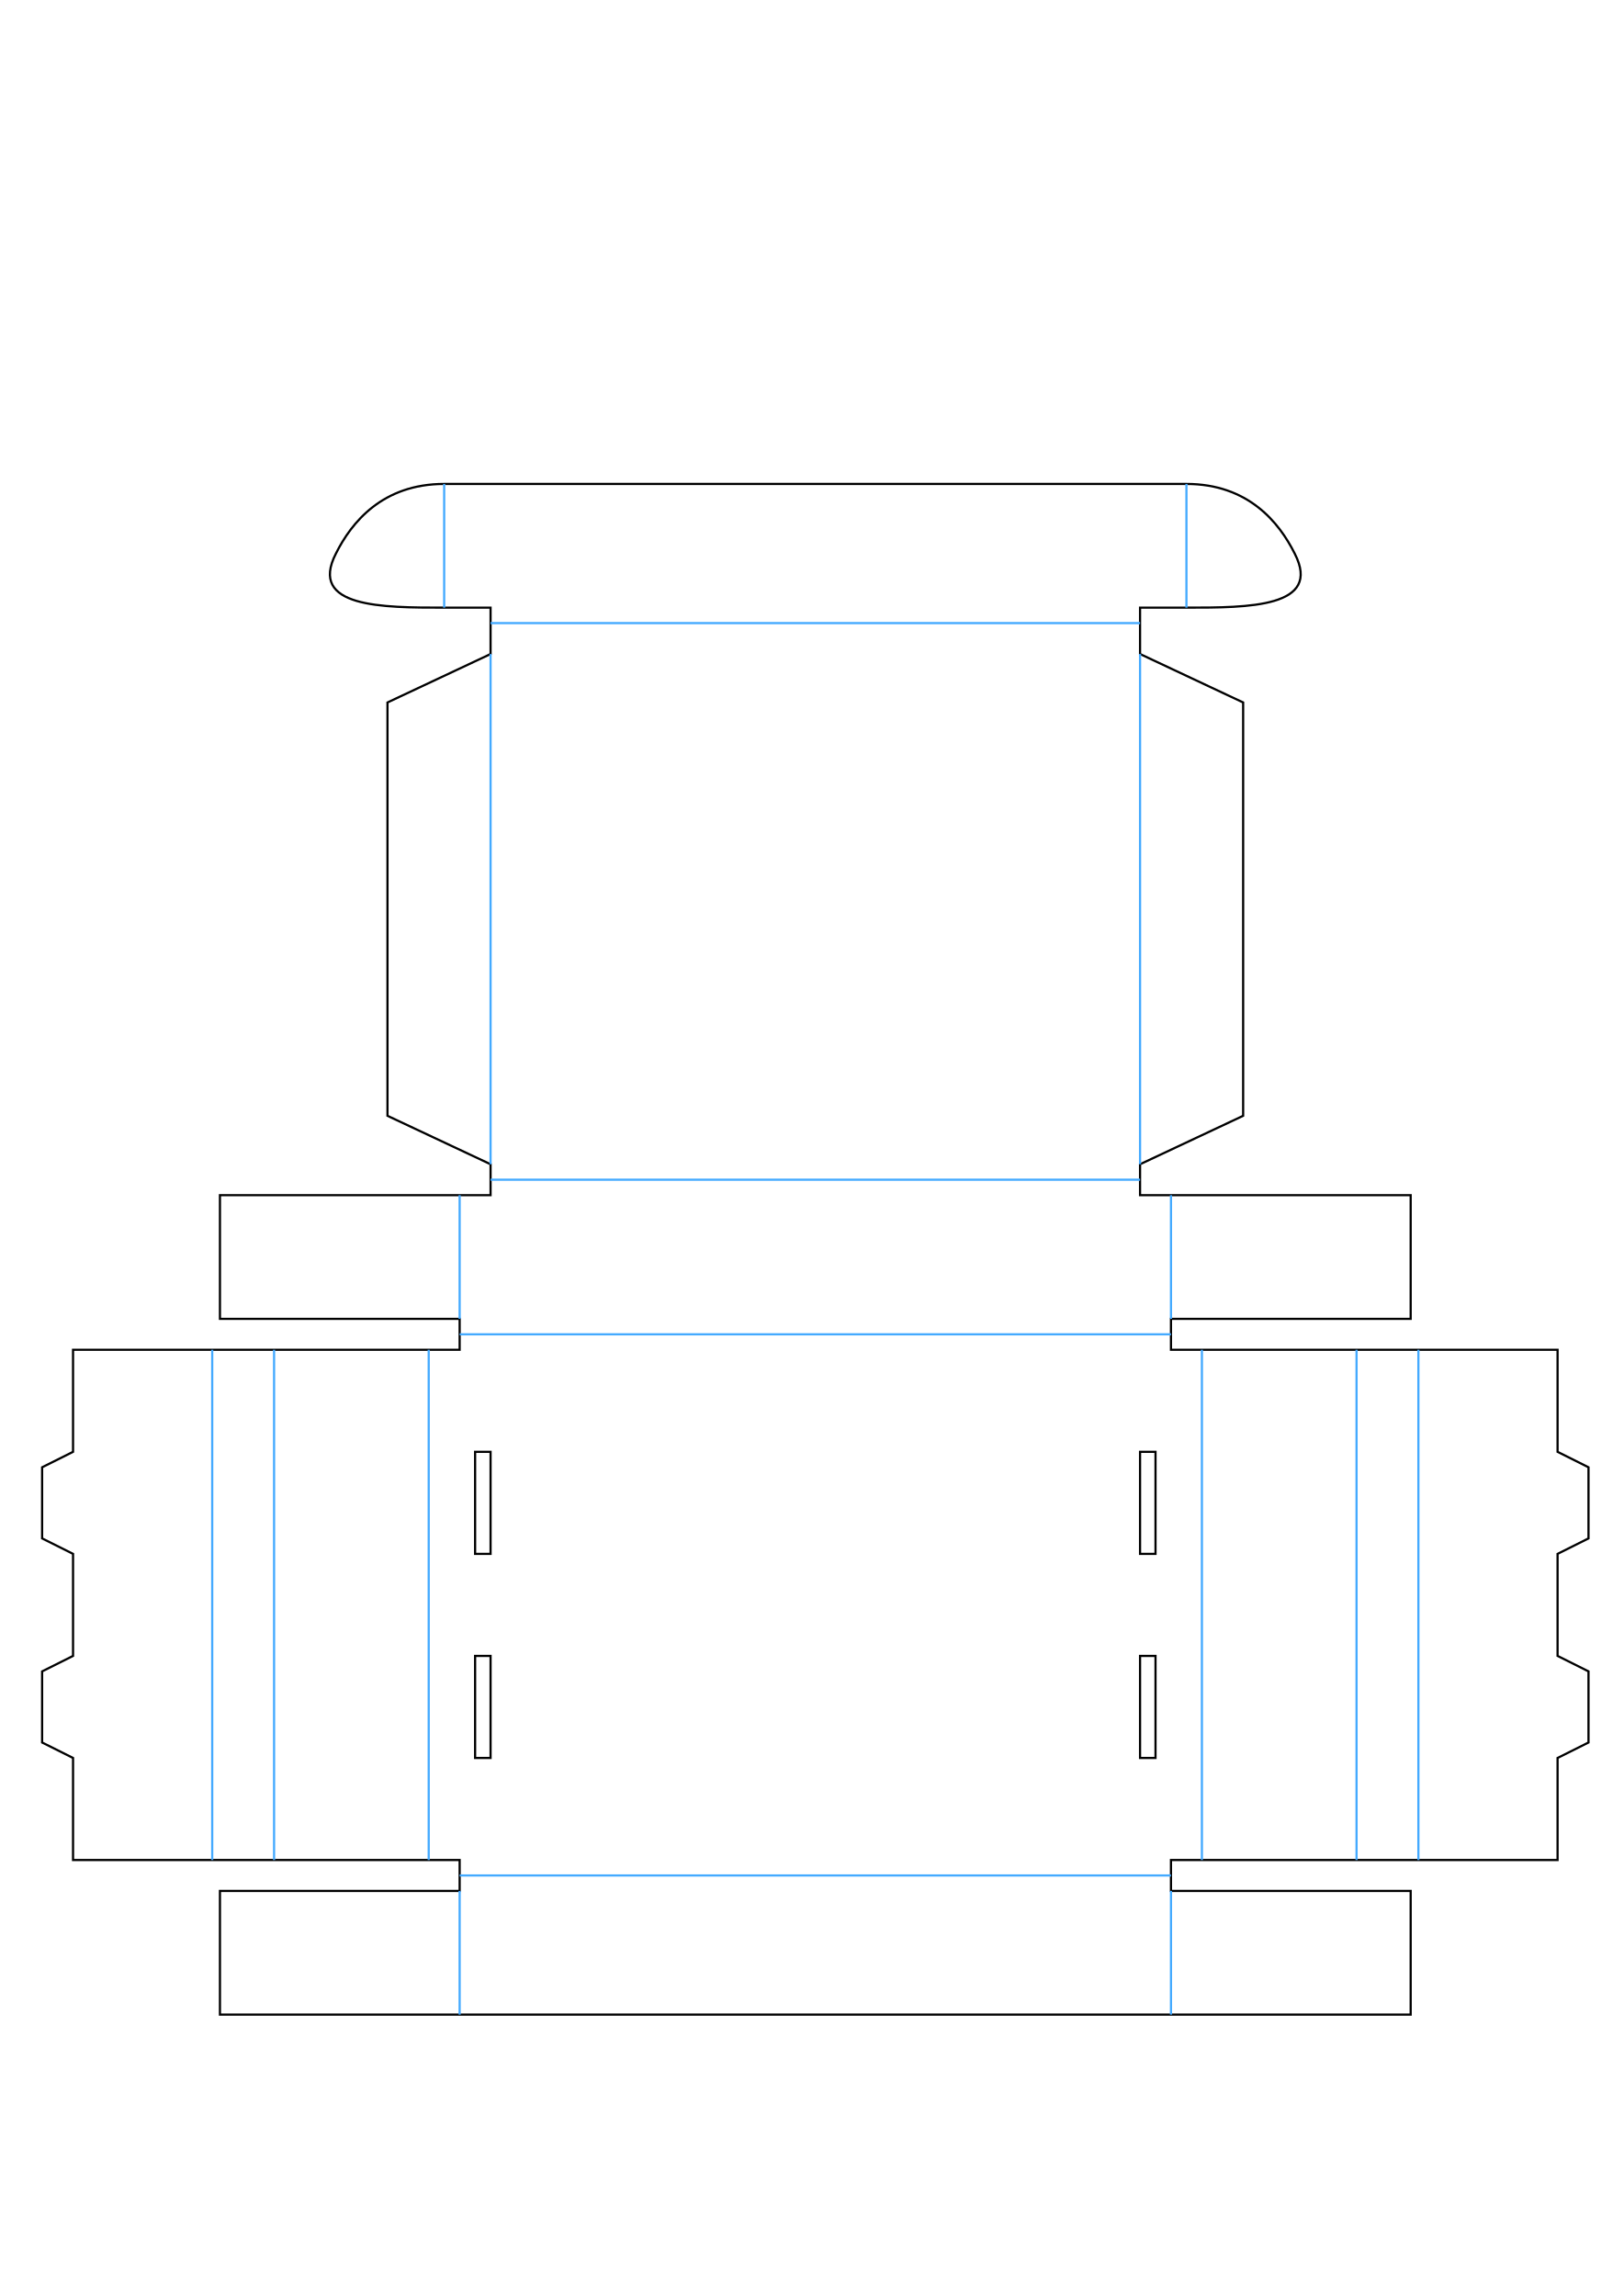
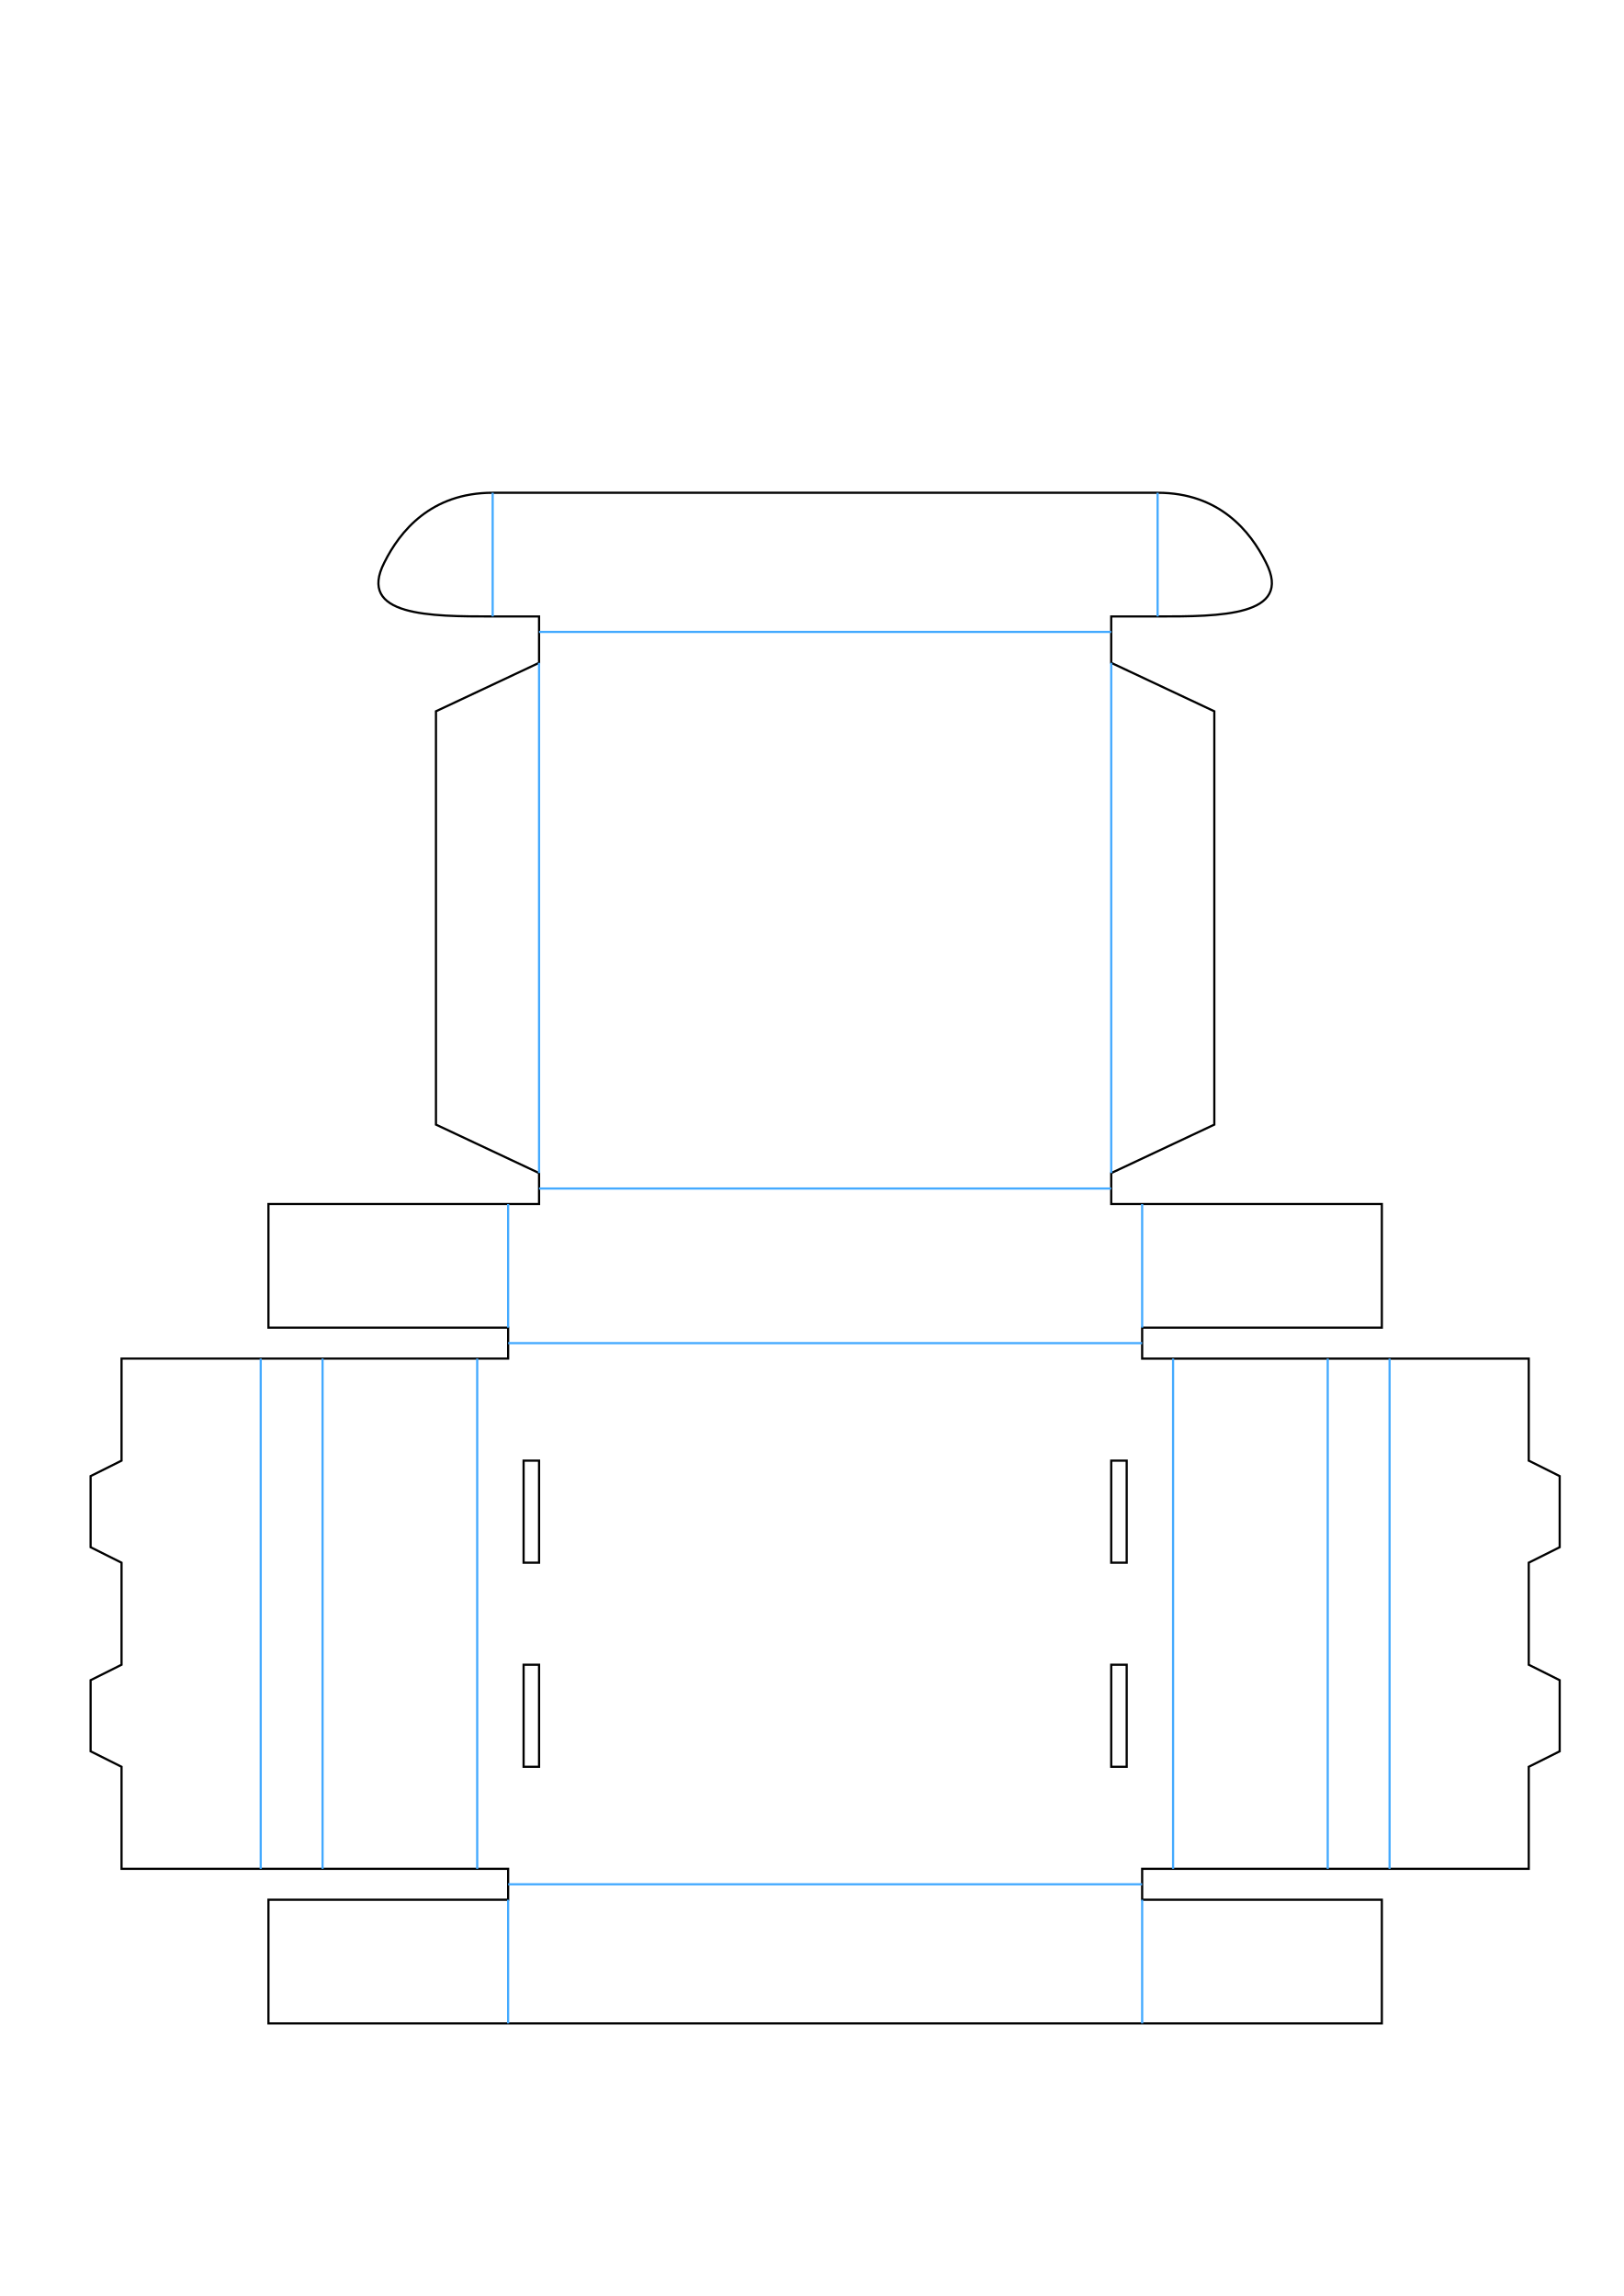
<svg xmlns="http://www.w3.org/2000/svg" width="210mm" height="297mm" viewBox="0 0 744.094 1052.362" id="svg4172" version="1.1">
  <defs id="defs4174" />
-   <g id="layer1" transform="translate(0,-3.464567e-6)">
-     <g id="g5409" transform="matrix(1,0,0,-1,210.6396,923.3915)">
-       <path id="path5411" d="m 0,0 -109.843,0 0,56.693 109.843,0 0,14.173 -14.173,0 -70.866,0 -28.346,0 -63.78,0 0,46.772 -14.173,7.087 0,32.598 14.173,7.087 0,46.772 -14.173,7.087 0,32.598 14.173,7.087 0,46.772 63.78,0 28.346,0 70.866,0 14.173,0 0,14.173 -109.843,0 0,56.693 124.016,0 0,14.173 -47.244,22.205 0,189.449 47.244,22.205 0,21.26 -21.26,0 c -28.346,0 -62.362,0 -49.606,24.803 7.087,14.173 21.26,31.89 49.606,31.89 l 340.157,0 c 28.346,0 42.52,-17.717 49.606,-31.89 12.756,-24.803 -21.26,-24.803 -49.606,-24.803 l -21.26,0 0,-21.26 47.244,-22.205 0,-189.449 -47.244,-22.205 0,-14.173 124.016,0 0,-56.693 -109.843,0 0,-14.173 14.173,0 70.866,0 28.346,0 63.78,0 0,-46.772 14.173,-7.087 0,-32.598 -14.173,-7.087 0,-46.772 14.173,-7.087 0,-32.598 -14.173,-7.087 0,-46.772 -63.78,0 -28.346,0 -70.866,0 -14.173,0 0,-14.173 109.843,0 0,-56.693 -109.843,0 z" style="fill:none;stroke:#000000" />
-       <path id="path5413" d="m 7.087,117.638 7.087,0 0,46.772 -7.087,0 z" style="fill:none;stroke:#000000" />
-       <path id="path5415" d="m 7.087,211.181 7.087,0 0,46.772 -7.087,0 z" style="fill:none;stroke:#000000" />
-       <path id="path5417" d="m 318.898,257.953 -7.087,0 0,-46.772 7.087,0 z" style="fill:none;stroke:#000000" />
-       <path id="path5419" d="m 318.898,164.409 -7.087,0 0,-46.772 7.087,0 z" style="fill:none;stroke:#000000" />
-       <path id="path5421" d="M 0,0 0,56.693" style="fill:none;stroke:#44aaff" />
-       <path id="path5423" d="m -14.173,70.866 0,233.858" style="fill:none;stroke:#44aaff" />
-       <path id="path5425" d="m 0,318.898 0,56.693" style="fill:none;stroke:#44aaff" />
-       <path id="path5427" d="m 14.173,389.764 0,233.858" style="fill:none;stroke:#44aaff" />
-       <path id="path5429" d="m -7.087,644.882 0,56.693" style="fill:none;stroke:#44aaff" />
-       <path id="path5431" d="m -85.039,70.866 0,233.858" style="fill:none;stroke:#44aaff" />
-       <path id="path5433" d="m -113.386,70.866 0,233.858" style="fill:none;stroke:#44aaff" />
-       <path id="path5435" d="m 325.984,0 0,56.693" style="fill:none;stroke:#44aaff" />
-       <path id="path5437" d="m 340.157,70.866 0,233.858" style="fill:none;stroke:#44aaff" />
-       <path id="path5439" d="m 325.984,318.898 0,56.693" style="fill:none;stroke:#44aaff" />
-       <path id="path5441" d="m 311.811,389.764 0,233.858" style="fill:none;stroke:#44aaff" />
-       <path id="path5443" d="m 333.071,644.882 0,56.693" style="fill:none;stroke:#44aaff" />
-       <path id="path5445" d="m 411.024,70.866 0,233.858" style="fill:none;stroke:#44aaff" />
-       <path id="path5447" d="m 439.37,70.866 0,233.858" style="fill:none;stroke:#44aaff" />
-       <path id="path5449" d="m 0,63.78 325.984,0" style="fill:none;stroke:#44aaff" />
-       <path id="path5451" d="m 0,311.811 325.984,0" style="fill:none;stroke:#44aaff" />
-       <path id="path5453" d="m 14.173,382.677 297.638,0" style="fill:none;stroke:#44aaff" />
-       <path id="path5455" d="m 14.173,637.795 297.638,0" style="fill:none;stroke:#44aaff" />
+   <g transform="translate(0,-3.464567e-6)" id="layer1">
+     <g id="g5613" transform="matrix(1,0,0,-1,232.863,927.4321)">
+       <path id="path5615" d="m 0,0 -109.843,0 0,56.693 109.843,0 0,14.173 -14.173,0 -70.866,0 -28.346,0 -63.78,0 0,46.772 -14.173,7.087 0,32.598 14.173,7.087 0,46.772 -14.173,7.087 0,32.598 14.173,7.087 0,46.772 63.78,0 28.346,0 70.866,0 14.173,0 0,14.173 -109.843,0 0,56.693 124.016,0 0,14.173 -47.244,22.205 0,189.449 47.244,22.205 0,21.26 -21.26,0 c -28.346,0 -62.362,0 -49.606,24.803 7.087,14.173 21.26,31.89 49.606,31.89 l 304.724,0 c 28.346,0 42.52,-17.717 49.606,-31.89 C 360,644.882 325.984,644.882 297.638,644.882 l -21.26,0 0,-21.26 47.244,-22.205 0,-189.449 -47.244,-22.205 0,-14.173 124.016,0 0,-56.693 -109.843,0 0,-14.173 14.173,0 70.866,0 28.346,0 63.78,0 0,-46.772 14.173,-7.087 0,-32.598 -14.173,-7.087 0,-46.772 14.173,-7.087 0,-32.598 -14.173,-7.087 0,-46.772 -63.78,0 -28.346,0 -70.866,0 -14.173,0 0,-14.173 109.843,0 L 400.394,0 290.551,0 Z" style="fill:none;stroke:#000000" />
+       <path id="path5617" d="m 7.087,117.638 7.087,0 0,46.772 -7.087,0 z" style="fill:none;stroke:#000000" />
+       <path id="path5619" d="m 7.087,211.181 7.087,0 0,46.772 -7.087,0 z" style="fill:none;stroke:#000000" />
+       <path id="path5621" d="m 283.465,257.953 -7.087,0 0,-46.772 7.087,0 z" style="fill:none;stroke:#000000" />
+       <path id="path5623" d="m 283.465,164.409 -7.087,0 0,-46.772 7.087,0 z" style="fill:none;stroke:#000000" />
+       <path id="path5625" d="M 0,0 0,56.693" style="fill:none;stroke:#44aaff" />
+       <path id="path5627" d="m -14.173,70.866 0,233.858" style="fill:none;stroke:#44aaff" />
+       <path id="path5629" d="m 0,318.898 0,56.693" style="fill:none;stroke:#44aaff" />
+       <path id="path5631" d="m 14.173,389.764 0,233.858" style="fill:none;stroke:#44aaff" />
+       <path id="path5633" d="m -7.087,644.882 0,56.693" style="fill:none;stroke:#44aaff" />
+       <path id="path5635" d="m -85.039,70.866 0,233.858" style="fill:none;stroke:#44aaff" />
+       <path id="path5637" d="m -113.386,70.866 0,233.858" style="fill:none;stroke:#44aaff" />
+       <path id="path5639" d="m 290.551,0 0,56.693" style="fill:none;stroke:#44aaff" />
+       <path id="path5641" d="m 304.724,70.866 0,233.858" style="fill:none;stroke:#44aaff" />
+       <path id="path5643" d="m 290.551,318.898 0,56.693" style="fill:none;stroke:#44aaff" />
+       <path id="path5645" d="m 276.378,389.764 0,233.858" style="fill:none;stroke:#44aaff" />
+       <path id="path5647" d="m 297.638,644.882 0,56.693" style="fill:none;stroke:#44aaff" />
+       <path id="path5649" d="m 375.591,70.866 0,233.858" style="fill:none;stroke:#44aaff" />
+       <path id="path5651" d="m 403.937,70.866 0,233.858" style="fill:none;stroke:#44aaff" />
+       <path id="path5653" d="m 0,63.78 290.551,0" style="fill:none;stroke:#44aaff" />
+       <path id="path5655" d="m 0,311.811 290.551,0" style="fill:none;stroke:#44aaff" />
+       <path id="path5657" d="m 14.173,382.677 262.205,0" style="fill:none;stroke:#44aaff" />
+       <path id="path5659" d="m 14.173,637.795 262.205,0" style="fill:none;stroke:#44aaff" />
    </g>
  </g>
</svg>
